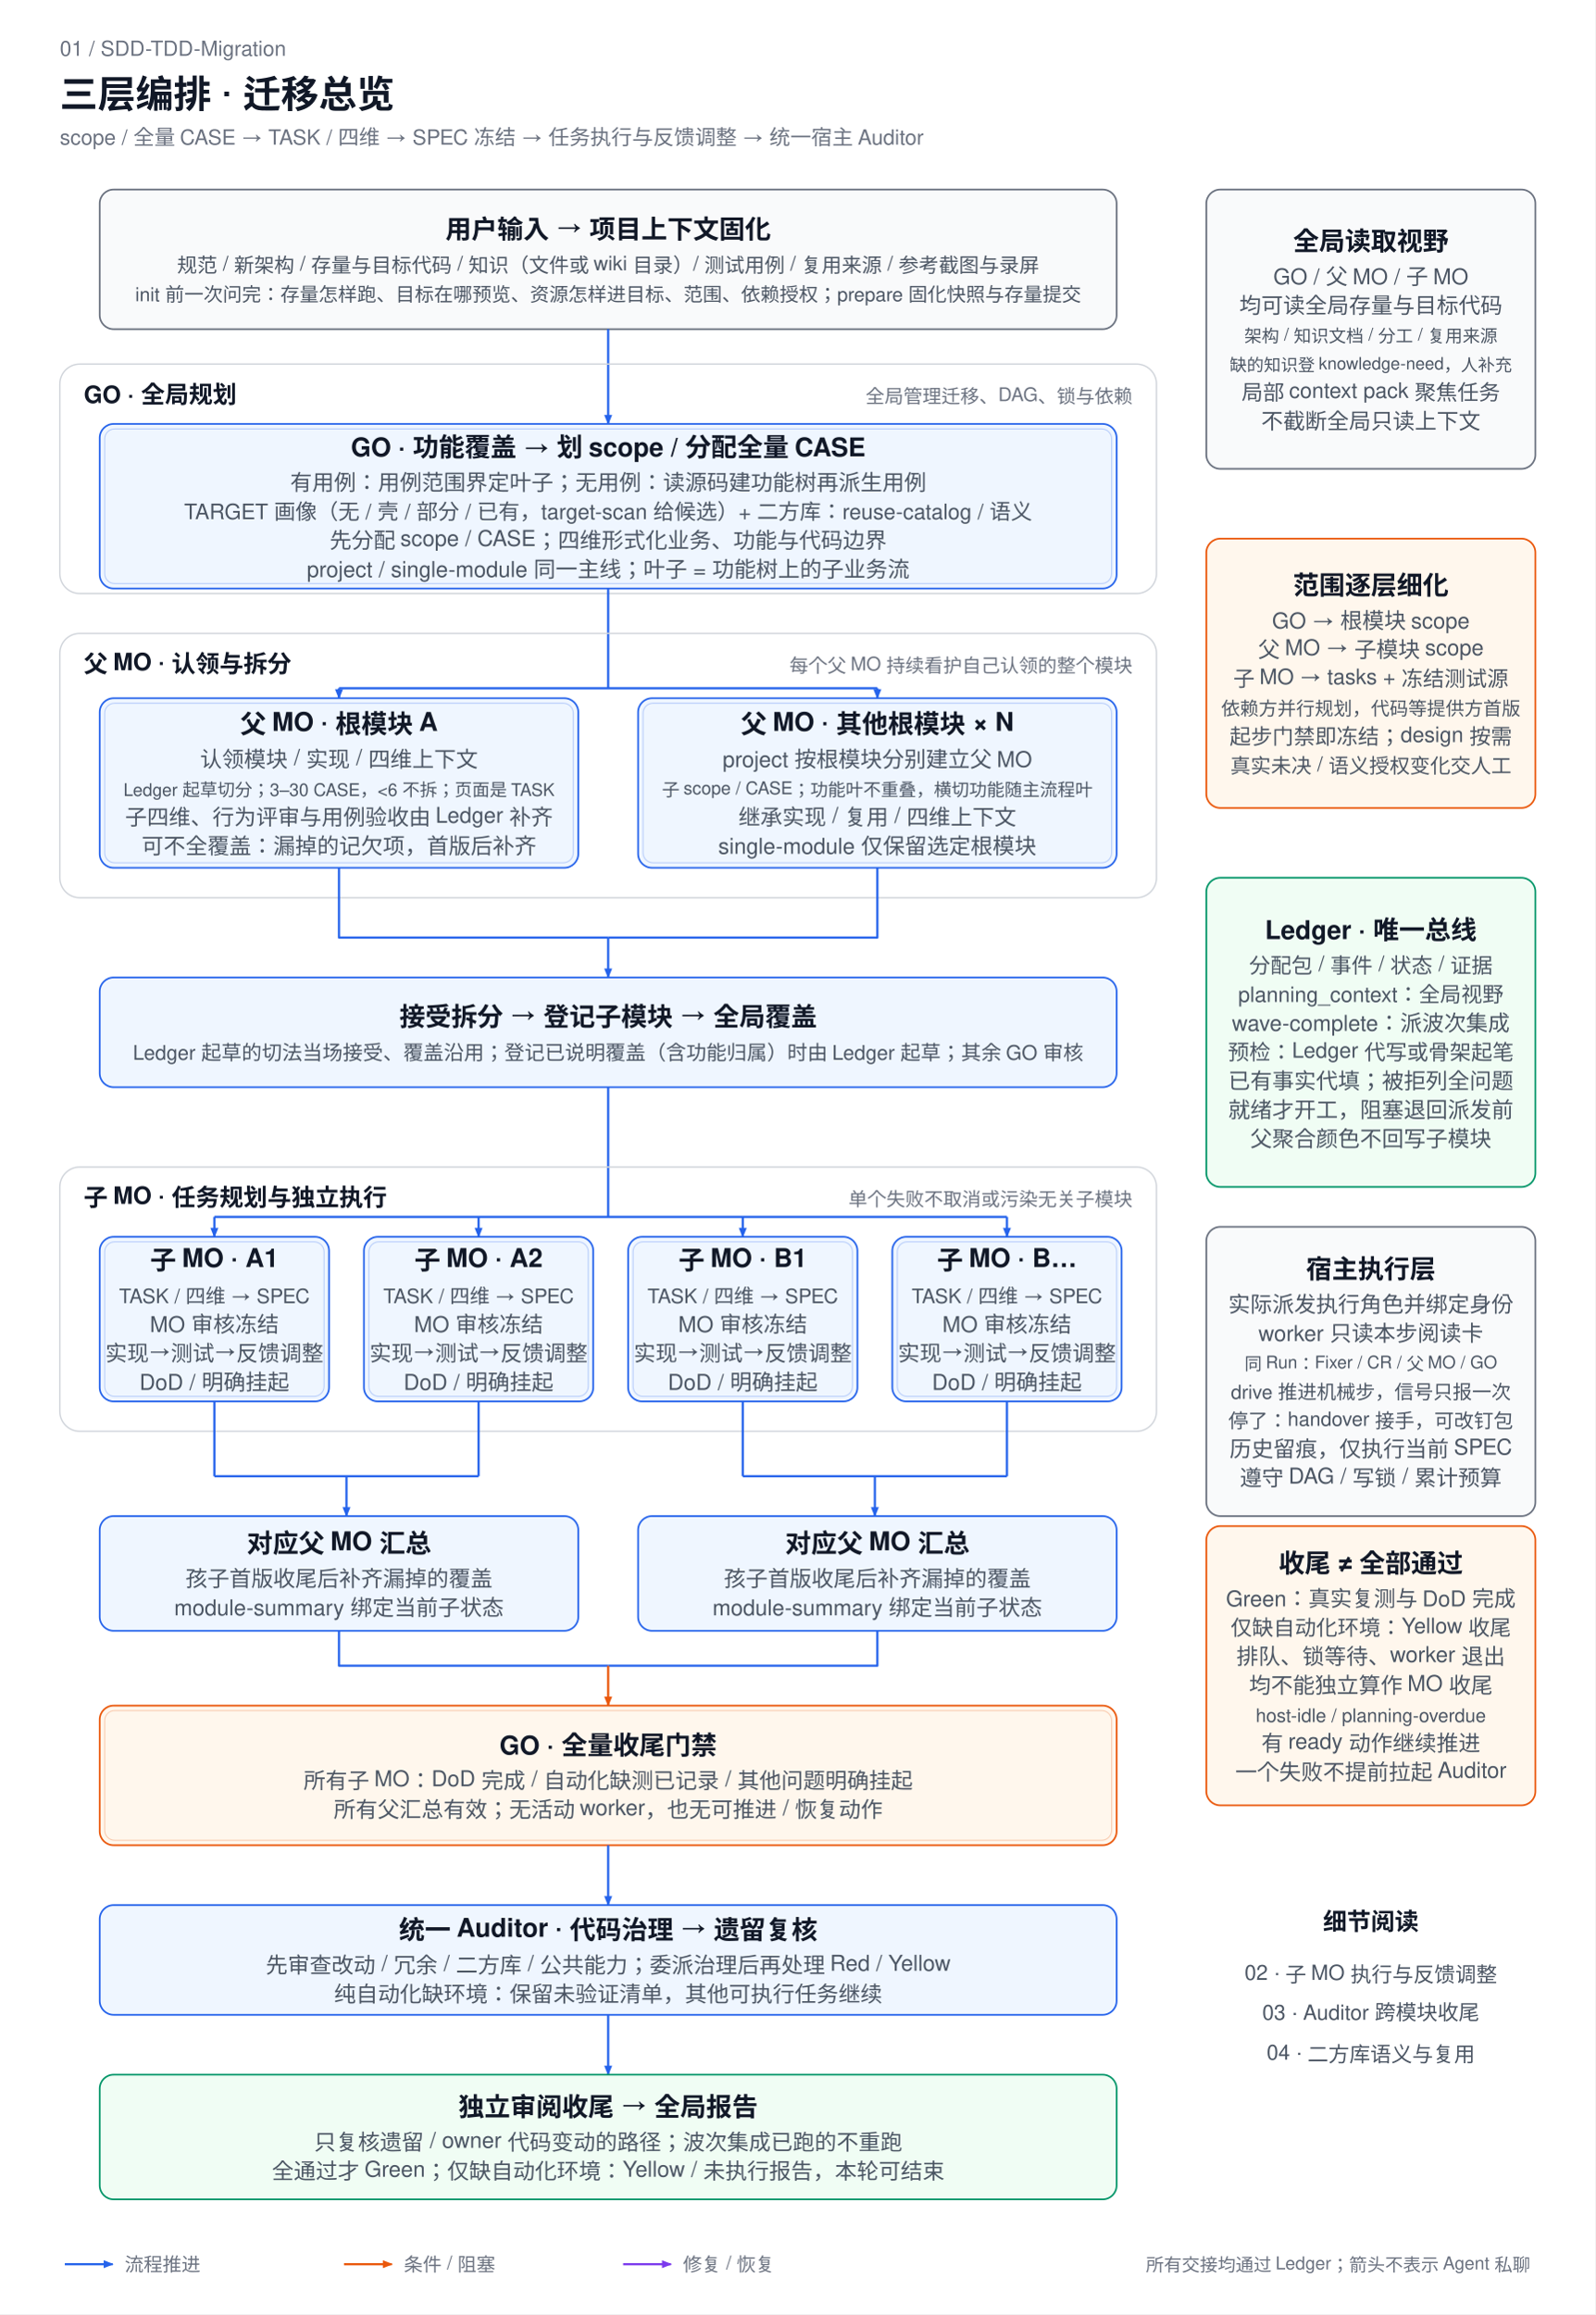
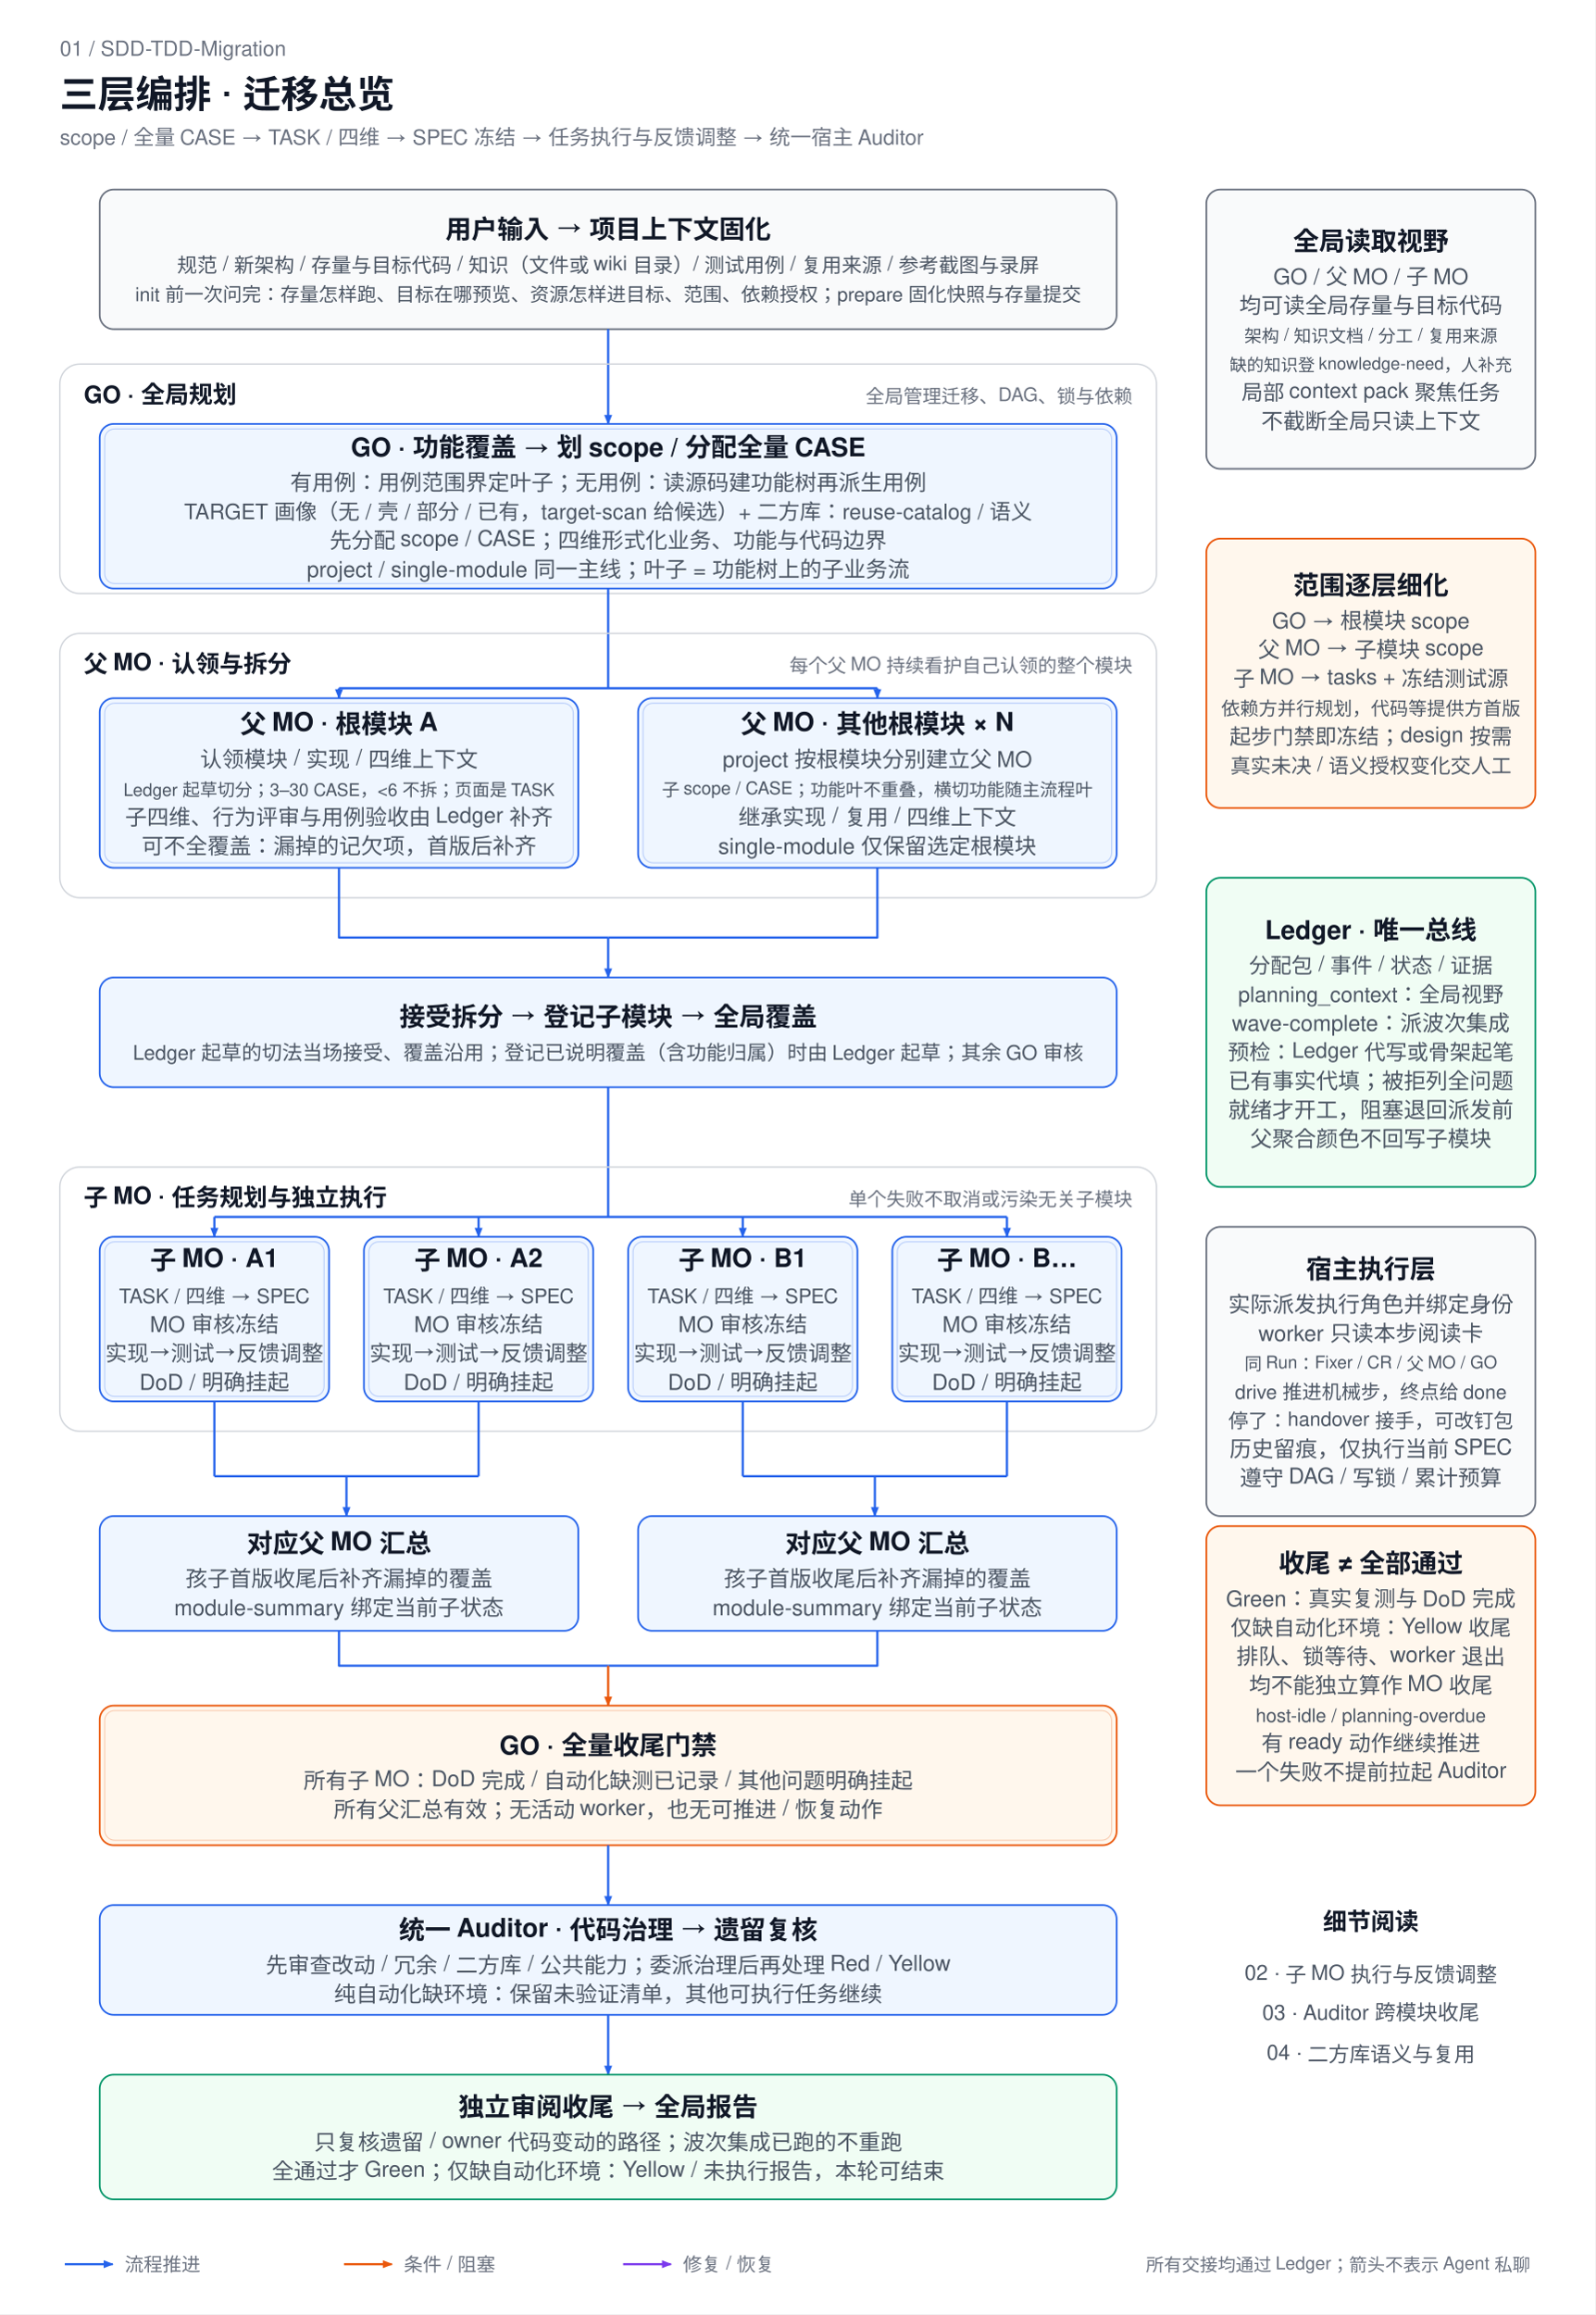
<svg xmlns="http://www.w3.org/2000/svg" width="1600" height="2320" viewBox="0 0 1600 2320" role="img" aria-labelledby="title desc">
  <style>text {font-family: "Helvetica Neue", Helvetica, Arial, "PingFang SC", "Microsoft YaHei", sans-serif;}</style>
  <defs>
    <marker id="arrow-blue" markerWidth="10" markerHeight="8" refX="9" refY="4" orient="auto" markerUnits="userSpaceOnUse">
      <path d="M0,0 L10,4 L0,8 Z" fill="#2563eb" />
    </marker>
    <marker id="arrow-orange" markerWidth="10" markerHeight="8" refX="9" refY="4" orient="auto" markerUnits="userSpaceOnUse">
      <path d="M0,0 L10,4 L0,8 Z" fill="#ea580c" />
    </marker>
    <marker id="arrow-green" markerWidth="10" markerHeight="8" refX="9" refY="4" orient="auto" markerUnits="userSpaceOnUse">
      <path d="M0,0 L10,4 L0,8 Z" fill="#059669" />
    </marker>
    <marker id="arrow-purple" markerWidth="10" markerHeight="8" refX="9" refY="4" orient="auto" markerUnits="userSpaceOnUse">
      <path d="M0,0 L10,4 L0,8 Z" fill="#7c3aed" />
    </marker>
    <marker id="arrow-gray" markerWidth="10" markerHeight="8" refX="9" refY="4" orient="auto" markerUnits="userSpaceOnUse">
      <path d="M0,0 L10,4 L0,8 Z" fill="#6b7280" />
    </marker>
  </defs>
  <rect width="1600" height="2320" fill="white" />
  <text x="60" y="56" font-size="21.00" fill="#6b7280" text-anchor="start" font-weight="400">01  /  SDD-TDD-Migration</text>
  <text x="60" y="108" font-size="38.00" fill="#111827" text-anchor="start" font-weight="700">三层编排 · 迁移总览</text>
  <text x="60" y="145" font-size="21.00" fill="#6b7280" text-anchor="start" font-weight="400">scope / 全量 CASE → TASK / 四维 → SPEC 冻结 → 任务执行与反馈调整 → 统一宿主 Auditor</text>
  <rect x="100" y="190" width="1020" height="140" rx="14" fill="#f9fafb" stroke="#6b7280" stroke-width="1.7" />
  <text x="610.0" y="239.0" font-size="26.00" fill="#111827" text-anchor="middle" font-weight="650">用户输入 → 项目上下文固化</text>
  <text x="610.0" y="273.0" font-size="20.16" fill="#4b5563" text-anchor="middle" font-weight="400">规范 / 新架构 / 存量与目标代码 / 知识（文件或 wiki 目录）/ 测试用例 / 复用来源 / 参考截图与录屏</text>
  <text x="610.0" y="302.0" font-size="19.26" fill="#4b5563" text-anchor="middle" font-weight="400">init 前一次问完：存量怎样跑、目标在哪预览、资源怎样进目标、范围、依赖授权；prepare 固化快照与存量提交</text>
  <path d="M610,330 L610,425" fill="none" stroke="#2563eb" stroke-width="2.2" stroke-linejoin="round" marker-end="url(#arrow-blue)" />
  <rect x="60" y="365" width="1100" height="230" rx="20" fill="none" stroke="#d1d5db" stroke-width="1.4" />
  <text x="84" y="404" font-size="24.00" fill="#111827" text-anchor="start" font-weight="650">GO  ·  全局规划</text>
  <text x="1136" y="404" font-size="19.00" fill="#6b7280" text-anchor="end" font-weight="400">全局管理迁移、DAG、锁与依赖</text>
  <rect x="100" y="425" width="1020" height="165" rx="14" fill="#eff6ff" stroke="#2563eb" stroke-width="1.7" />
  <rect x="105" y="430" width="1010" height="155" rx="10" fill="none" stroke="#2563eb" stroke-opacity="0.28" />
  <text x="610.0" y="457.5" font-size="26.00" fill="#111827" text-anchor="middle" font-weight="650">GO · 功能覆盖 → 划 scope / 分配全量 CASE</text>
  <text x="610.0" y="491.5" font-size="22.00" fill="#4b5563" text-anchor="middle" font-weight="400">有用例：用例范围界定叶子；无用例：读源码建功能树再派生用例</text>
  <text x="610.0" y="520.5" font-size="21.42" fill="#4b5563" text-anchor="middle" font-weight="400">TARGET 画像（无 / 壳 / 部分 / 已有，target-scan 给候选）+ 二方库：reuse-catalog / 语义</text>
  <text x="610.0" y="549.5" font-size="22.00" fill="#4b5563" text-anchor="middle" font-weight="400">先分配 scope / CASE；四维形式化业务、功能与代码边界</text>
  <text x="610.0" y="578.5" font-size="22.00" fill="#4b5563" text-anchor="middle" font-weight="400">project / single-module 同一主线；叶子 = 功能树上的子业务流</text>
  <path d="M610,590 L610,690" fill="none" stroke="#2563eb" stroke-width="2.2" stroke-linejoin="round" />
  <path d="M340,690 L880,690" fill="none" stroke="#2563eb" stroke-width="2.2" stroke-linejoin="round" />
  <path d="M340,690 L340,700" fill="none" stroke="#2563eb" stroke-width="2.2" stroke-linejoin="round" marker-end="url(#arrow-blue)" />
  <path d="M880,690 L880,700" fill="none" stroke="#2563eb" stroke-width="2.2" stroke-linejoin="round" marker-end="url(#arrow-blue)" />
  <rect x="60" y="635" width="1100" height="265" rx="20" fill="none" stroke="#d1d5db" stroke-width="1.4" />
  <text x="84" y="674" font-size="24.00" fill="#111827" text-anchor="start" font-weight="650">父 MO  ·  认领与拆分</text>
  <text x="1136" y="674" font-size="19.00" fill="#6b7280" text-anchor="end" font-weight="400">每个父 MO 持续看护自己认领的整个模块</text>
  <rect x="100" y="700" width="480" height="170" rx="14" fill="#eff6ff" stroke="#2563eb" stroke-width="1.7" />
  <rect x="105" y="705" width="470" height="160" rx="10" fill="none" stroke="#2563eb" stroke-opacity="0.28" />
  <text x="340.0" y="735.0" font-size="26.00" fill="#111827" text-anchor="middle" font-weight="650">父 MO · 根模块 A</text>
  <text x="340.0" y="769.0" font-size="22.00" fill="#4b5563" text-anchor="middle" font-weight="400">认领模块 / 实现 / 四维上下文</text>
  <text x="340.0" y="798.0" font-size="17.52" fill="#4b5563" text-anchor="middle" font-weight="400">Ledger 起草切分；3–30 CASE，&lt;6 不拆；页面是 TASK</text>
  <text x="340.0" y="827.0" font-size="21.89" fill="#4b5563" text-anchor="middle" font-weight="400">子四维、行为评审与用例验收由 Ledger 补齐</text>
  <text x="340.0" y="856.0" font-size="22.00" fill="#4b5563" text-anchor="middle" font-weight="400">可不全覆盖：漏掉的记欠项，首版后补齐</text>
  <rect x="640" y="700" width="480" height="170" rx="14" fill="#eff6ff" stroke="#2563eb" stroke-width="1.7" />
  <rect x="645" y="705" width="470" height="160" rx="10" fill="none" stroke="#2563eb" stroke-opacity="0.28" />
  <text x="880.0" y="735.0" font-size="26.00" fill="#111827" text-anchor="middle" font-weight="650">父 MO · 其他根模块 × N</text>
  <text x="880.0" y="769.0" font-size="22.00" fill="#4b5563" text-anchor="middle" font-weight="400">project 按根模块分别建立父 MO</text>
  <text x="880.0" y="798.0" font-size="17.71" fill="#4b5563" text-anchor="middle" font-weight="400">子 scope / CASE；功能叶不重叠，横切功能随主流程叶</text>
  <text x="880.0" y="827.0" font-size="22.00" fill="#4b5563" text-anchor="middle" font-weight="400">继承实现 / 复用 / 四维上下文</text>
  <text x="880.0" y="856.0" font-size="22.00" fill="#4b5563" text-anchor="middle" font-weight="400">single-module 仅保留选定根模块</text>
  <path d="M340,870 L340,940 L610,940" fill="none" stroke="#2563eb" stroke-width="2.2" stroke-linejoin="round" />
  <path d="M880,870 L880,940 L610,940" fill="none" stroke="#2563eb" stroke-width="2.2" stroke-linejoin="round" />
  <path d="M610,940 L610,980" fill="none" stroke="#2563eb" stroke-width="2.2" stroke-linejoin="round" marker-end="url(#arrow-blue)" />
  <rect x="100" y="980" width="1020" height="110" rx="14" fill="#eff6ff" stroke="#2563eb" stroke-width="1.7" />
  <text x="610.0" y="1028.5" font-size="26.00" fill="#111827" text-anchor="middle" font-weight="650">接受拆分 → 登记子模块 → 全局覆盖</text>
  <text x="610.0" y="1062.5" font-size="20.27" fill="#4b5563" text-anchor="middle" font-weight="400">Ledger 起草的切法当场接受、覆盖沿用；登记已说明覆盖（含功能归属）时由 Ledger 起草；其余 GO 审核</text>
  <path d="M610,1090 L610,1220" fill="none" stroke="#2563eb" stroke-width="2.2" stroke-linejoin="round" />
  <path d="M215,1220 L1010,1220" fill="none" stroke="#2563eb" stroke-width="2.2" stroke-linejoin="round" />
  <rect x="60" y="1170" width="1100" height="265" rx="20" fill="none" stroke="#d1d5db" stroke-width="1.4" />
  <text x="84" y="1209" font-size="24.00" fill="#111827" text-anchor="start" font-weight="650">子 MO  ·  任务规划与独立执行</text>
  <text x="1136" y="1209" font-size="19.00" fill="#6b7280" text-anchor="end" font-weight="400">单个失败不取消或污染无关子模块</text>
  <path d="M215,1220 L215,1240" fill="none" stroke="#2563eb" stroke-width="2.2" stroke-linejoin="round" marker-end="url(#arrow-blue)" />
  <rect x="100" y="1240" width="230" height="165" rx="14" fill="#eff6ff" stroke="#2563eb" stroke-width="1.7" />
  <rect x="105" y="1245" width="220" height="155" rx="10" fill="none" stroke="#2563eb" stroke-opacity="0.28" />
  <text x="215.0" y="1272.5" font-size="26.00" fill="#111827" text-anchor="middle" font-weight="650">子 MO · A1</text>
  <text x="215.0" y="1306.5" font-size="20.04" fill="#4b5563" text-anchor="middle" font-weight="400">TASK / 四维 → SPEC</text>
  <text x="215.0" y="1335.5" font-size="22.00" fill="#4b5563" text-anchor="middle" font-weight="400">MO 审核冻结</text>
  <text x="215.0" y="1364.5" font-size="21.88" fill="#4b5563" text-anchor="middle" font-weight="400">实现→测试→反馈调整</text>
  <text x="215.0" y="1393.5" font-size="22.00" fill="#4b5563" text-anchor="middle" font-weight="400">DoD / 明确挂起</text>
  <path d="M480,1220 L480,1240" fill="none" stroke="#2563eb" stroke-width="2.2" stroke-linejoin="round" marker-end="url(#arrow-blue)" />
  <rect x="365" y="1240" width="230" height="165" rx="14" fill="#eff6ff" stroke="#2563eb" stroke-width="1.7" />
  <rect x="370" y="1245" width="220" height="155" rx="10" fill="none" stroke="#2563eb" stroke-opacity="0.28" />
  <text x="480.0" y="1272.5" font-size="26.00" fill="#111827" text-anchor="middle" font-weight="650">子 MO · A2</text>
  <text x="480.0" y="1306.5" font-size="20.04" fill="#4b5563" text-anchor="middle" font-weight="400">TASK / 四维 → SPEC</text>
  <text x="480.0" y="1335.5" font-size="22.00" fill="#4b5563" text-anchor="middle" font-weight="400">MO 审核冻结</text>
  <text x="480.0" y="1364.5" font-size="21.88" fill="#4b5563" text-anchor="middle" font-weight="400">实现→测试→反馈调整</text>
  <text x="480.0" y="1393.5" font-size="22.00" fill="#4b5563" text-anchor="middle" font-weight="400">DoD / 明确挂起</text>
  <path d="M745,1220 L745,1240" fill="none" stroke="#2563eb" stroke-width="2.2" stroke-linejoin="round" marker-end="url(#arrow-blue)" />
  <rect x="630" y="1240" width="230" height="165" rx="14" fill="#eff6ff" stroke="#2563eb" stroke-width="1.7" />
  <rect x="635" y="1245" width="220" height="155" rx="10" fill="none" stroke="#2563eb" stroke-opacity="0.28" />
  <text x="745.0" y="1272.5" font-size="26.00" fill="#111827" text-anchor="middle" font-weight="650">子 MO · B1</text>
  <text x="745.0" y="1306.5" font-size="20.04" fill="#4b5563" text-anchor="middle" font-weight="400">TASK / 四维 → SPEC</text>
  <text x="745.0" y="1335.5" font-size="22.00" fill="#4b5563" text-anchor="middle" font-weight="400">MO 审核冻结</text>
  <text x="745.0" y="1364.5" font-size="21.88" fill="#4b5563" text-anchor="middle" font-weight="400">实现→测试→反馈调整</text>
  <text x="745.0" y="1393.5" font-size="22.00" fill="#4b5563" text-anchor="middle" font-weight="400">DoD / 明确挂起</text>
  <path d="M1010,1220 L1010,1240" fill="none" stroke="#2563eb" stroke-width="2.2" stroke-linejoin="round" marker-end="url(#arrow-blue)" />
  <rect x="895" y="1240" width="230" height="165" rx="14" fill="#eff6ff" stroke="#2563eb" stroke-width="1.7" />
  <rect x="900" y="1245" width="220" height="155" rx="10" fill="none" stroke="#2563eb" stroke-opacity="0.28" />
  <text x="1010.0" y="1272.5" font-size="26.00" fill="#111827" text-anchor="middle" font-weight="650">子 MO · B…</text>
  <text x="1010.0" y="1306.5" font-size="20.04" fill="#4b5563" text-anchor="middle" font-weight="400">TASK / 四维 → SPEC</text>
  <text x="1010.0" y="1335.5" font-size="22.00" fill="#4b5563" text-anchor="middle" font-weight="400">MO 审核冻结</text>
  <text x="1010.0" y="1364.5" font-size="21.88" fill="#4b5563" text-anchor="middle" font-weight="400">实现→测试→反馈调整</text>
  <text x="1010.0" y="1393.5" font-size="22.00" fill="#4b5563" text-anchor="middle" font-weight="400">DoD / 明确挂起</text>
  <path d="M215,1405 L215,1480" fill="none" stroke="#2563eb" stroke-width="2.2" stroke-linejoin="round" />
  <path d="M480,1405 L480,1480" fill="none" stroke="#2563eb" stroke-width="2.2" stroke-linejoin="round" />
  <path d="M215,1480 L480,1480" fill="none" stroke="#2563eb" stroke-width="2.2" stroke-linejoin="round" />
  <path d="M347.5,1480 L347.5,1520" fill="none" stroke="#2563eb" stroke-width="2.2" stroke-linejoin="round" marker-end="url(#arrow-blue)" />
  <rect x="100" y="1520" width="480" height="115" rx="14" fill="#eff6ff" stroke="#2563eb" stroke-width="1.7" />
  <text x="340.0" y="1556.5" font-size="26.00" fill="#111827" text-anchor="middle" font-weight="650">对应父 MO 汇总</text>
  <text x="340.0" y="1590.5" font-size="22.00" fill="#4b5563" text-anchor="middle" font-weight="400">孩子首版收尾后补齐漏掉的覆盖</text>
  <text x="340.0" y="1619.5" font-size="22.00" fill="#4b5563" text-anchor="middle" font-weight="400">module-summary 绑定当前子状态</text>
  <path d="M745,1405 L745,1480" fill="none" stroke="#2563eb" stroke-width="2.2" stroke-linejoin="round" />
  <path d="M1010,1405 L1010,1480" fill="none" stroke="#2563eb" stroke-width="2.2" stroke-linejoin="round" />
  <path d="M745,1480 L1010,1480" fill="none" stroke="#2563eb" stroke-width="2.2" stroke-linejoin="round" />
  <path d="M877.5,1480 L877.5,1520" fill="none" stroke="#2563eb" stroke-width="2.2" stroke-linejoin="round" marker-end="url(#arrow-blue)" />
  <rect x="640" y="1520" width="480" height="115" rx="14" fill="#eff6ff" stroke="#2563eb" stroke-width="1.7" />
  <text x="880.0" y="1556.5" font-size="26.00" fill="#111827" text-anchor="middle" font-weight="650">对应父 MO 汇总</text>
  <text x="880.0" y="1590.5" font-size="22.00" fill="#4b5563" text-anchor="middle" font-weight="400">孩子首版收尾后补齐漏掉的覆盖</text>
  <text x="880.0" y="1619.5" font-size="22.00" fill="#4b5563" text-anchor="middle" font-weight="400">module-summary 绑定当前子状态</text>
  <path d="M340,1635 L340,1670 L610,1670" fill="none" stroke="#2563eb" stroke-width="2.2" stroke-linejoin="round" />
  <path d="M880,1635 L880,1670 L610,1670" fill="none" stroke="#2563eb" stroke-width="2.2" stroke-linejoin="round" />
  <path d="M610,1670 L610,1710" fill="none" stroke="#ea580c" stroke-width="2.2" stroke-linejoin="round" marker-end="url(#arrow-orange)" />
  <rect x="100" y="1710" width="1020" height="140" rx="14" fill="#fff7ed" stroke="#ea580c" stroke-width="1.7" />
  <rect x="105" y="1715" width="1010" height="130" rx="10" fill="none" stroke="#ea580c" stroke-opacity="0.28" />
  <text x="610.0" y="1759.0" font-size="26.00" fill="#111827" text-anchor="middle" font-weight="650">GO · 全量收尾门禁</text>
  <text x="610.0" y="1793.0" font-size="22.00" fill="#4b5563" text-anchor="middle" font-weight="400">所有子 MO：DoD 完成 / 自动化缺测已记录 / 其他问题明确挂起</text>
  <text x="610.0" y="1822.0" font-size="22.00" fill="#4b5563" text-anchor="middle" font-weight="400">所有父汇总有效；无活动 worker，也无可推进 / 恢复动作</text>
  <path d="M610,1850 L610,1910" fill="none" stroke="#2563eb" stroke-width="2.2" stroke-linejoin="round" marker-end="url(#arrow-blue)" />
  <rect x="100" y="1910" width="1020" height="110" rx="14" fill="#eff6ff" stroke="#2563eb" stroke-width="1.7" />
  <text x="610.0" y="1944.0" font-size="26.00" fill="#111827" text-anchor="middle" font-weight="650">统一 Auditor · 代码治理 → 遗留复核</text>
  <text x="610.0" y="1978.0" font-size="22.00" fill="#4b5563" text-anchor="middle" font-weight="400">先审查改动 / 冗余 / 二方库 / 公共能力；委派治理后再处理 Red / Yellow</text>
  <text x="610.0" y="2007.0" font-size="22.00" fill="#4b5563" text-anchor="middle" font-weight="400">纯自动化缺环境：保留未验证清单，其他可执行任务继续</text>
  <path d="M610,2020 L610,2080" fill="none" stroke="#2563eb" stroke-width="2.2" stroke-linejoin="round" marker-end="url(#arrow-blue)" />
  <rect x="100" y="2080" width="1020" height="125" rx="14" fill="#f0fdf4" stroke="#059669" stroke-width="1.7" />
  <text x="610.0" y="2121.5" font-size="26.00" fill="#111827" text-anchor="middle" font-weight="650">独立审阅收尾 → 全局报告</text>
  <text x="610.0" y="2155.5" font-size="22.00" fill="#4b5563" text-anchor="middle" font-weight="400">只复核遗留 / owner 代码变动的路径；波次集成已跑的不重跑</text>
  <text x="610.0" y="2184.5" font-size="22.00" fill="#4b5563" text-anchor="middle" font-weight="400">全通过才 Green；仅缺自动化环境：Yellow / 未执行报告，本轮可结束</text>
  <rect x="1210" y="190" width="330" height="280" rx="14" fill="#f9fafb" stroke="#6b7280" stroke-width="1.7" />
  <text x="1375.0" y="251.0" font-size="26.00" fill="#111827" text-anchor="middle" font-weight="650">全局读取视野</text>
  <text x="1375.0" y="285.0" font-size="22.00" fill="#4b5563" text-anchor="middle" font-weight="400">GO / 父 MO / 子 MO</text>
  <text x="1375.0" y="314.0" font-size="22.00" fill="#4b5563" text-anchor="middle" font-weight="400">均可读全局存量与目标代码</text>
  <text x="1375.0" y="343.0" font-size="17.51" fill="#4b5563" text-anchor="middle" font-weight="400">架构 / 知识文档 / 分工 / 复用来源</text>
  <text x="1375.0" y="372.0" font-size="17.09" fill="#4b5563" text-anchor="middle" font-weight="400">缺的知识登 knowledge-need，人补充</text>
  <text x="1375.0" y="401.0" font-size="21.46" fill="#4b5563" text-anchor="middle" font-weight="400">局部 context pack 聚焦任务</text>
  <text x="1375.0" y="430.0" font-size="22.00" fill="#4b5563" text-anchor="middle" font-weight="400">不截断全局只读上下文</text>
  <rect x="1210" y="540" width="330" height="270" rx="14" fill="#fff7ed" stroke="#ea580c" stroke-width="1.7" />
  <text x="1375.0" y="596.0" font-size="26.00" fill="#111827" text-anchor="middle" font-weight="650">范围逐层细化</text>
  <text x="1375.0" y="630.0" font-size="22.00" fill="#4b5563" text-anchor="middle" font-weight="400">GO → 根模块 scope</text>
  <text x="1375.0" y="659.0" font-size="22.00" fill="#4b5563" text-anchor="middle" font-weight="400">父 MO → 子模块 scope</text>
  <text x="1375.0" y="688.0" font-size="21.46" fill="#4b5563" text-anchor="middle" font-weight="400">子 MO → tasks + 冻结测试源</text>
  <text x="1375.0" y="717.0" font-size="18.75" fill="#4b5563" text-anchor="middle" font-weight="400">依赖方并行规划，代码等提供方首版</text>
  <text x="1375.0" y="746.0" font-size="21.44" fill="#4b5563" text-anchor="middle" font-weight="400">起步门禁即冻结；design 按需</text>
  <text x="1375.0" y="775.0" font-size="20.39" fill="#4b5563" text-anchor="middle" font-weight="400">真实未决 / 语义授权变化交人工</text>
  <rect x="1210" y="880" width="330" height="310" rx="14" fill="#f0fdf4" stroke="#059669" stroke-width="1.7" />
  <text x="1375.0" y="941.5" font-size="26.00" fill="#111827" text-anchor="middle" font-weight="650">Ledger · 唯一总线</text>
  <text x="1375.0" y="975.5" font-size="21.23" fill="#4b5563" text-anchor="middle" font-weight="400">分配包 / 事件 / 状态 / 证据</text>
  <text x="1375.0" y="1004.5" font-size="21.25" fill="#4b5563" text-anchor="middle" font-weight="400">planning_context：全局视野</text>
  <text x="1375.0" y="1033.5" font-size="22.00" fill="#4b5563" text-anchor="middle" font-weight="400">wave-complete：派波次集成</text>
  <text x="1375.0" y="1062.5" font-size="21.44" fill="#4b5563" text-anchor="middle" font-weight="400">预检：Ledger 代写或骨架起笔</text>
  <text x="1375.0" y="1091.5" font-size="22.00" fill="#4b5563" text-anchor="middle" font-weight="400">已有事实代填；被拒列全问题</text>
  <text x="1375.0" y="1120.5" font-size="22.00" fill="#4b5563" text-anchor="middle" font-weight="400">就绪才开工，阻塞退回派发前</text>
  <text x="1375.0" y="1149.5" font-size="22.00" fill="#4b5563" text-anchor="middle" font-weight="400">父聚合颜色不回写子模块</text>
  <rect x="1210" y="1230" width="330" height="290" rx="14" fill="#f9fafb" stroke="#6b7280" stroke-width="1.7" />
  <text x="1375.0" y="1281.5" font-size="26.00" fill="#111827" text-anchor="middle" font-weight="650">宿主执行层</text>
  <text x="1375.0" y="1315.5" font-size="22.00" fill="#4b5563" text-anchor="middle" font-weight="400">实际派发执行角色并绑定身份</text>
  <text x="1375.0" y="1344.5" font-size="22.00" fill="#4b5563" text-anchor="middle" font-weight="400">worker 只读本步阅读卡</text>
  <text x="1375.0" y="1373.5" font-size="17.39" fill="#4b5563" text-anchor="middle" font-weight="400">同 Run：Fixer / CR / 父 MO / GO</text>
-   <text x="1375.0" y="1402.5" font-size="19.46" fill="#4b5563" text-anchor="middle" font-weight="400">drive 推进机械步，信号只报一次</text>
+   <text x="1375.0" y="1402.5" font-size="19.65" fill="#4b5563" text-anchor="middle" font-weight="400">drive 推进机械步，终点给 done</text>
  <text x="1375.0" y="1431.5" font-size="19.83" fill="#4b5563" text-anchor="middle" font-weight="400">停了：handover 接手，可改钉包</text>
  <text x="1375.0" y="1460.5" font-size="22.00" fill="#4b5563" text-anchor="middle" font-weight="400">历史留痕，仅执行当前 SPEC</text>
  <text x="1375.0" y="1489.5" font-size="21.90" fill="#4b5563" text-anchor="middle" font-weight="400">遵守 DAG / 写锁 / 累计预算</text>
  <rect x="1210" y="1530" width="330" height="280" rx="14" fill="#fff7ed" stroke="#ea580c" stroke-width="1.7" />
  <text x="1375.0" y="1576.5" font-size="26.00" fill="#111827" text-anchor="middle" font-weight="650">收尾 ≠ 全部通过</text>
  <text x="1375.0" y="1610.5" font-size="21.90" fill="#4b5563" text-anchor="middle" font-weight="400">Green：真实复测与 DoD 完成</text>
  <text x="1375.0" y="1639.5" font-size="21.44" fill="#4b5563" text-anchor="middle" font-weight="400">仅缺自动化环境：Yellow 收尾</text>
  <text x="1375.0" y="1668.5" font-size="22.00" fill="#4b5563" text-anchor="middle" font-weight="400">排队、锁等待、worker 退出</text>
  <text x="1375.0" y="1697.5" font-size="22.00" fill="#4b5563" text-anchor="middle" font-weight="400">均不能独立算作 MO 收尾</text>
  <text x="1375.0" y="1726.5" font-size="18.80" fill="#4b5563" text-anchor="middle" font-weight="400">host-idle / planning-overdue</text>
  <text x="1375.0" y="1755.5" font-size="22.00" fill="#4b5563" text-anchor="middle" font-weight="400">有 ready 动作继续推进</text>
  <text x="1375.0" y="1784.5" font-size="22.00" fill="#4b5563" text-anchor="middle" font-weight="400">一个失败不提前拉起 Auditor</text>
  <text x="1375" y="1935" font-size="24.00" fill="#111827" text-anchor="middle" font-weight="650">细节阅读</text>
  <text x="1375" y="1985" font-size="21.00" fill="#4b5563" text-anchor="middle" font-weight="400">02 · 子 MO 执行与反馈调整</text>
  <text x="1375" y="2025" font-size="21.00" fill="#4b5563" text-anchor="middle" font-weight="400">03 · Auditor 跨模块收尾</text>
  <text x="1375" y="2065" font-size="21.00" fill="#4b5563" text-anchor="middle" font-weight="400">04 · 二方库语义与复用</text>
  <path d="M65,2270 L113,2270" fill="none" stroke="#2563eb" stroke-width="2.2" stroke-linejoin="round" marker-end="url(#arrow-blue)" />
  <text x="125" y="2277" font-size="19.00" fill="#6b7280" text-anchor="start" font-weight="400">流程推进</text>
  <path d="M345,2270 L393,2270" fill="none" stroke="#ea580c" stroke-width="2.2" stroke-linejoin="round" marker-end="url(#arrow-orange)" />
  <text x="405" y="2277" font-size="19.00" fill="#6b7280" text-anchor="start" font-weight="400">条件 / 阻塞</text>
  <path d="M625,2270 L673,2270" fill="none" stroke="#7c3aed" stroke-width="2.2" stroke-linejoin="round" marker-end="url(#arrow-purple)" />
  <text x="685" y="2277" font-size="19.00" fill="#6b7280" text-anchor="start" font-weight="400">修复 / 恢复</text>
  <text x="1535" y="2277" font-size="18.00" fill="#6b7280" text-anchor="end" font-weight="400">所有交接均通过 Ledger；箭头不表示 Agent 私聊</text>
</svg>
